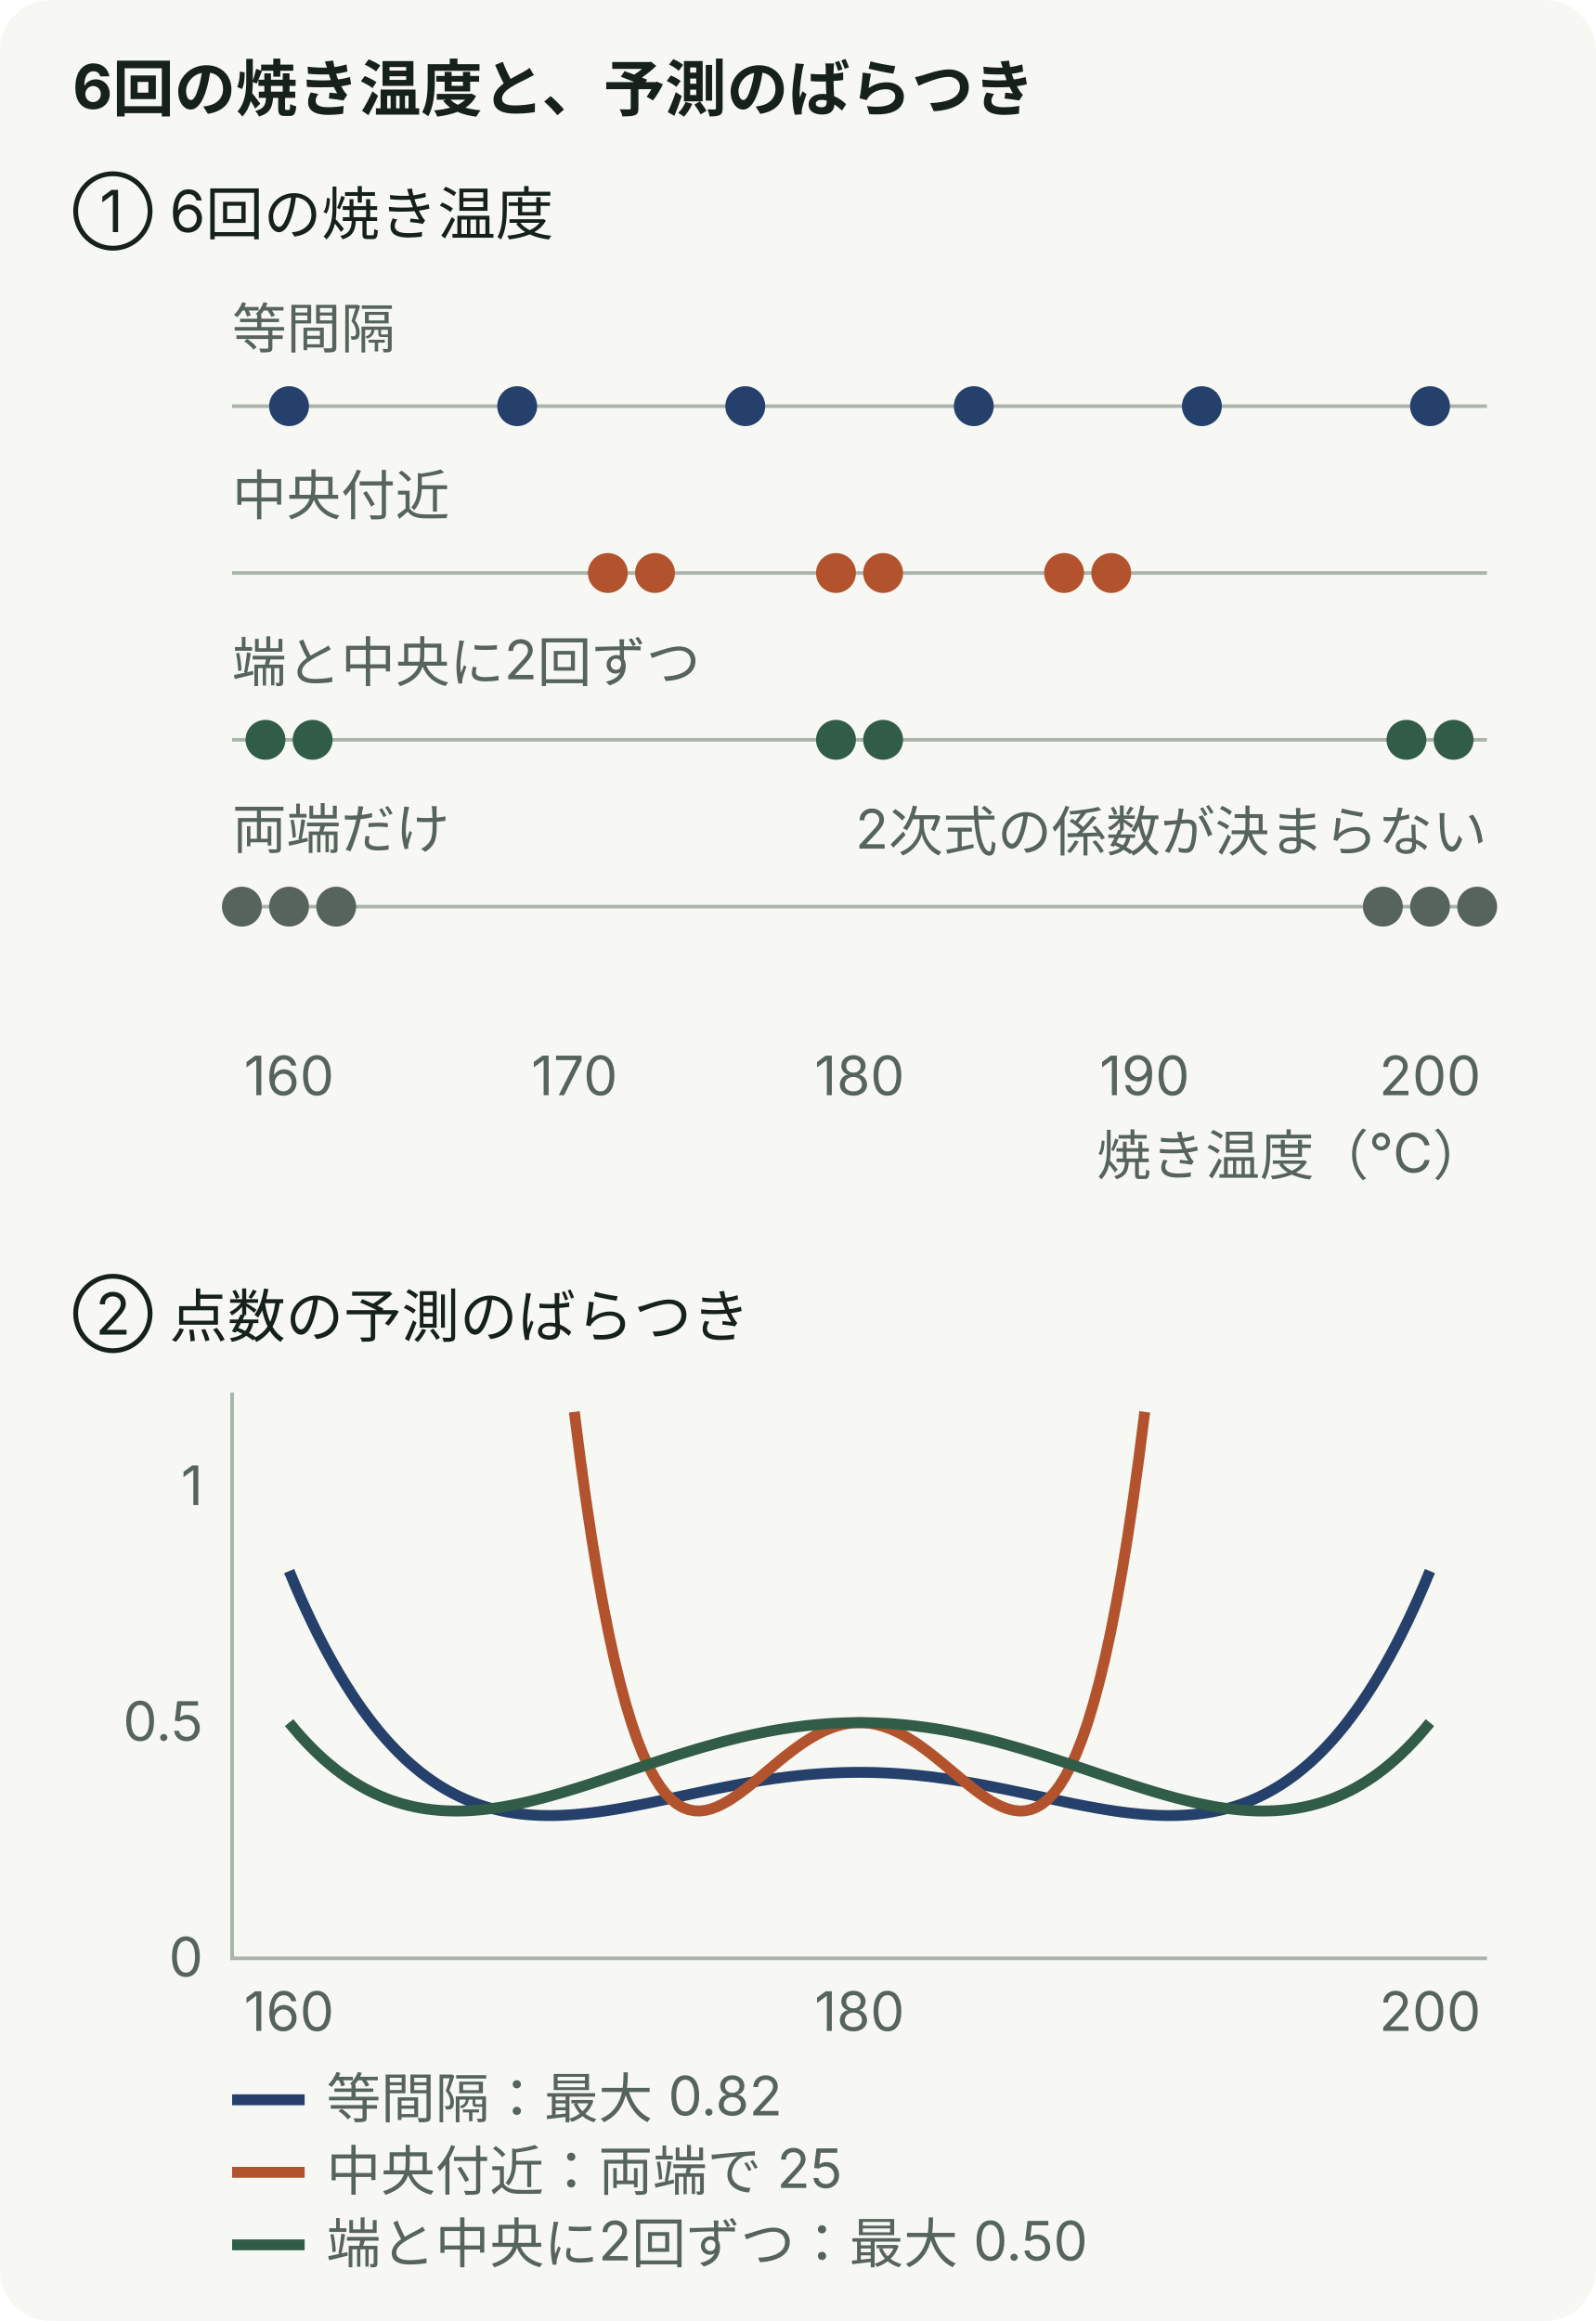
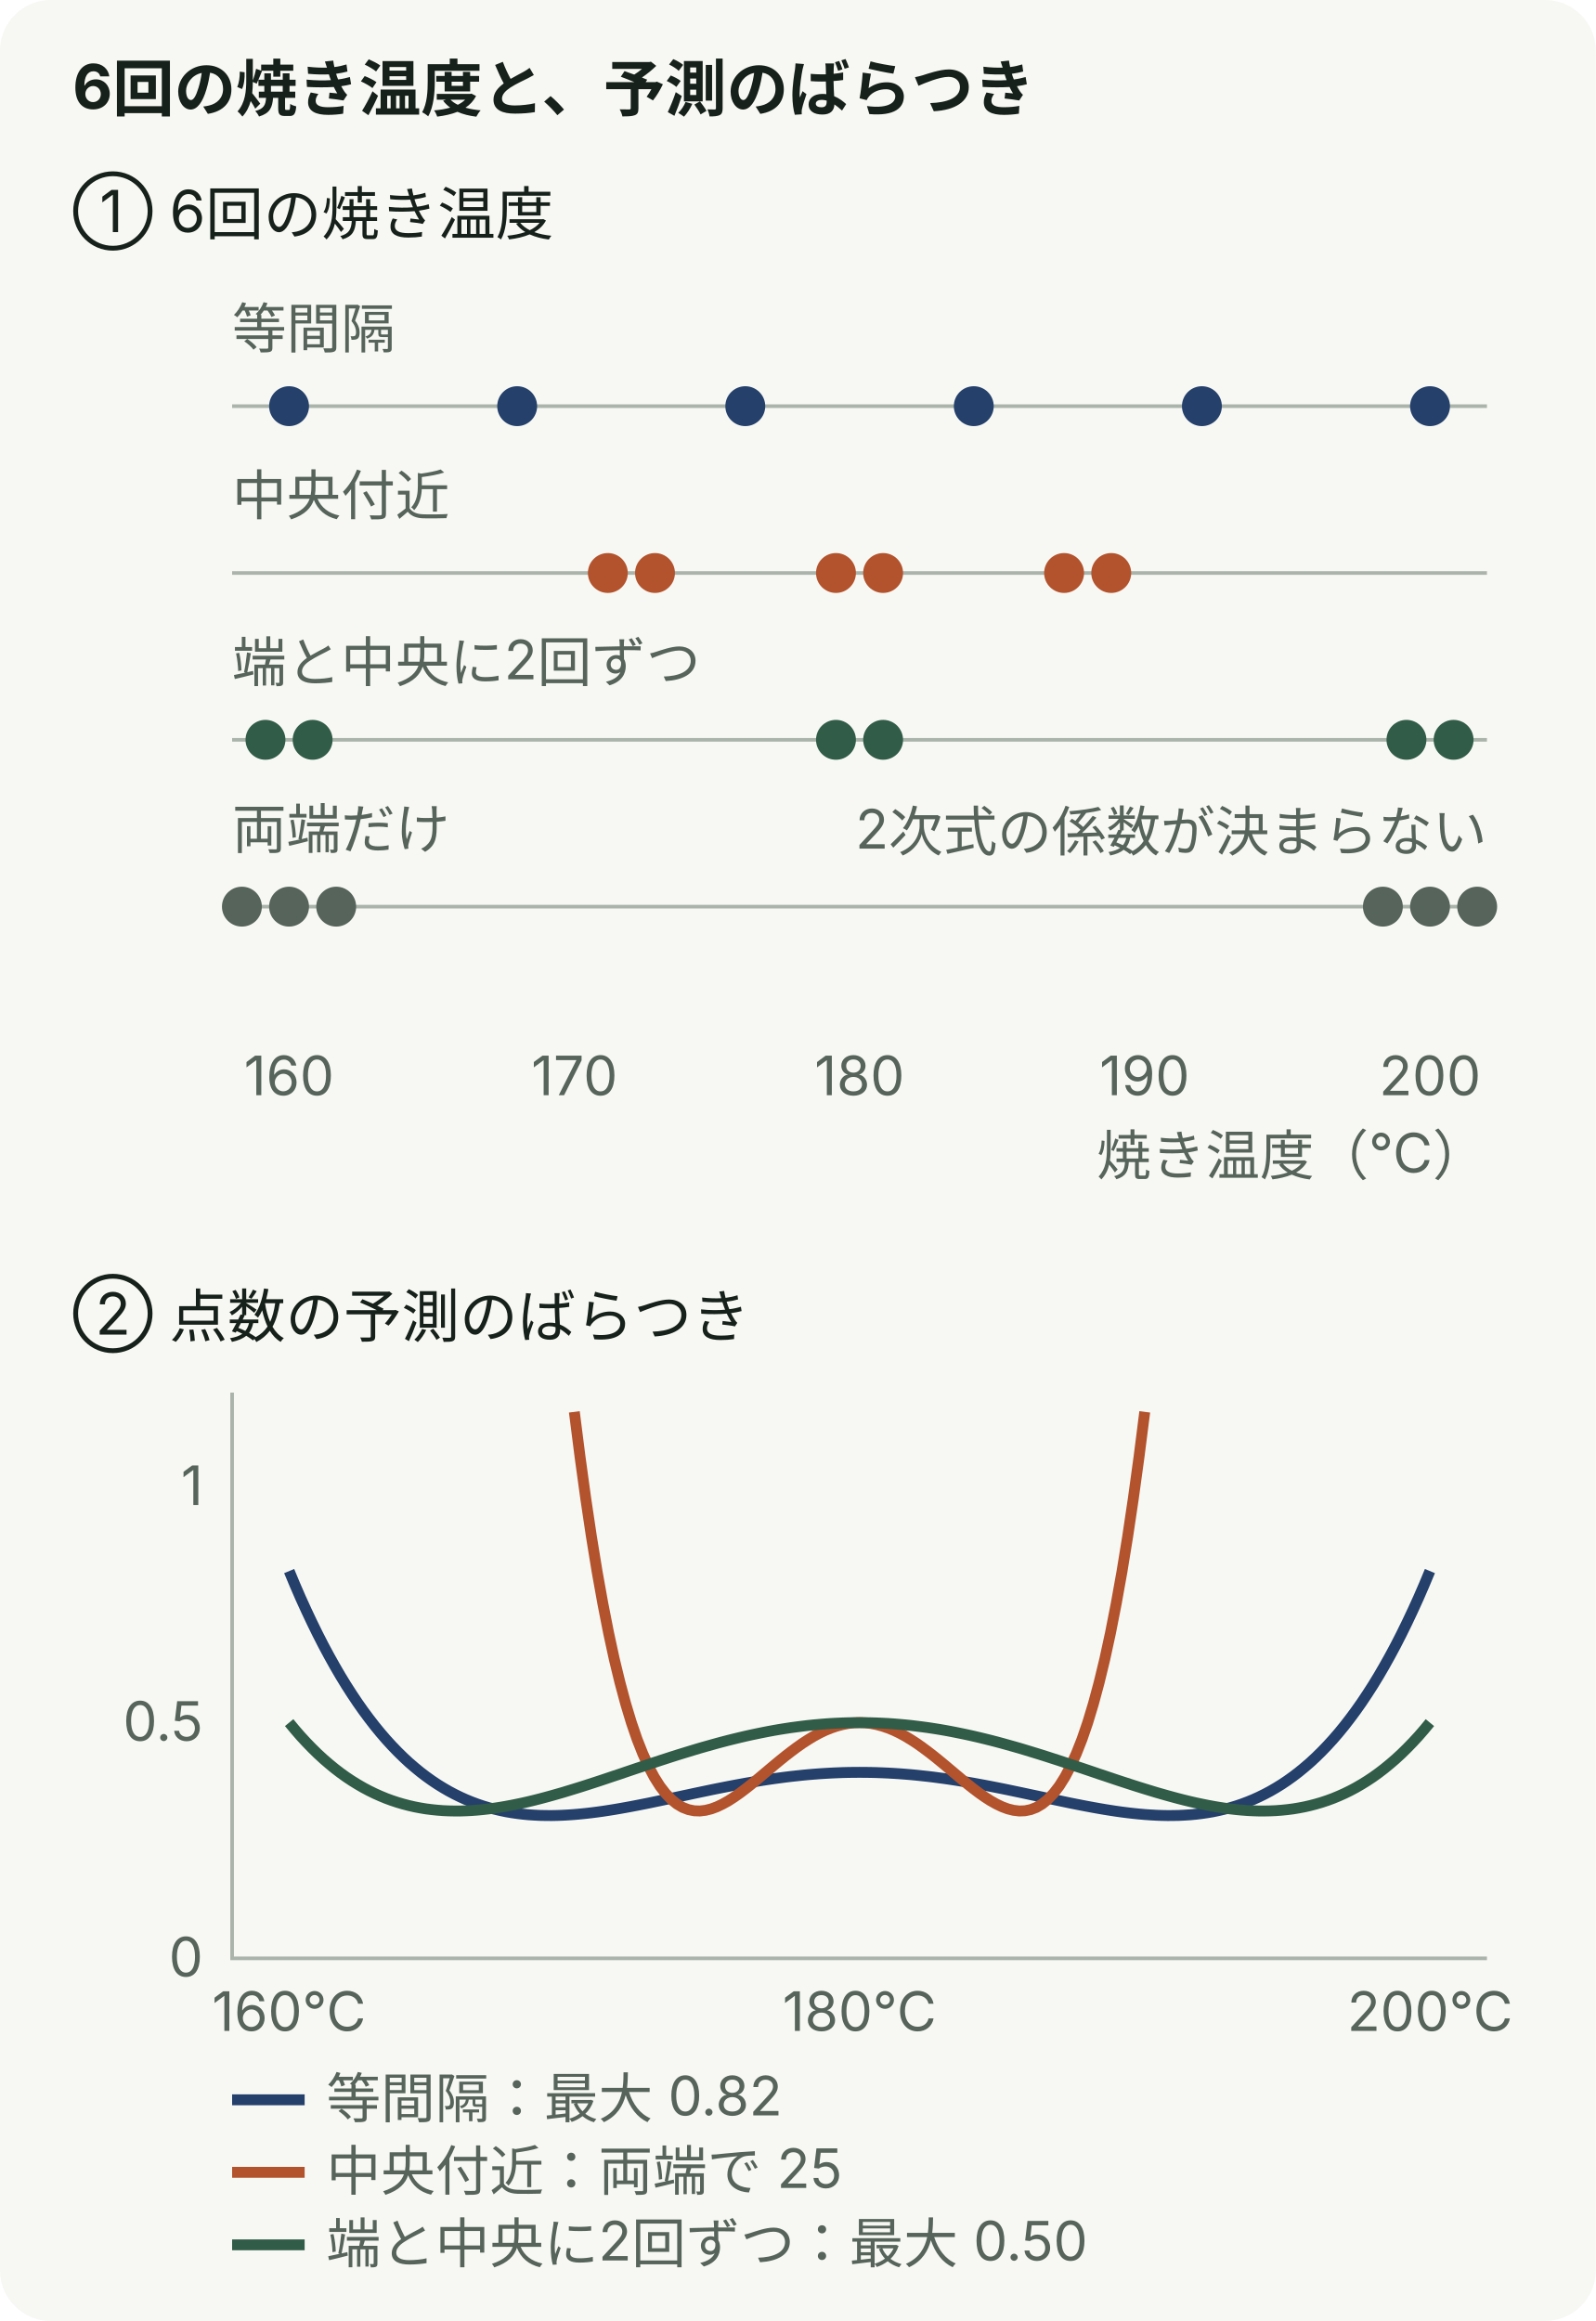
<svg xmlns="http://www.w3.org/2000/svg" width="440" height="640" viewBox="0 0 440 640" role="img" aria-labelledby="figure-title figure-description">
  <style>text{font-family:system-ui,-apple-system,'Segoe UI',sans-serif;font-size:16px;fill:#17211b}.title{font-size:17px;font-weight:700}.tick{font-size:15px;fill:#56645b}.note{fill:#315c48}</style>
  <rect width="440" height="640" rx="14" fill="#f7f8f3" />
  <text x="20" y="30" class="title">6回の焼き温度と、予測のばらつき</text>
  <text x="20.0" y="64.0">① 6回の焼き温度</text>
  <path d="M64 112.0H410" stroke="#aab4ab" />
  <text x="64.0" y="96.0" class="tick">等間隔</text>
  <circle cx="79.7" cy="112.0" r="5.5" fill="#24406b" />
  <circle cx="142.6" cy="112.0" r="5.5" fill="#24406b" />
  <circle cx="205.5" cy="112.0" r="5.5" fill="#24406b" />
  <circle cx="268.5" cy="112.0" r="5.5" fill="#24406b" />
  <circle cx="331.4" cy="112.0" r="5.5" fill="#24406b" />
  <circle cx="394.3" cy="112.0" r="5.5" fill="#24406b" />
  <path d="M64 158.0H410" stroke="#aab4ab" />
  <text x="64.0" y="142.0" class="tick">中央付近</text>
  <circle cx="167.6" cy="158.0" r="5.5" fill="#b3532d" />
  <circle cx="180.6" cy="158.0" r="5.5" fill="#b3532d" />
  <circle cx="230.5" cy="158.0" r="5.5" fill="#b3532d" />
  <circle cx="243.5" cy="158.0" r="5.5" fill="#b3532d" />
  <circle cx="293.4" cy="158.0" r="5.5" fill="#b3532d" />
  <circle cx="306.4" cy="158.0" r="5.5" fill="#b3532d" />
  <path d="M64 204.0H410" stroke="#aab4ab" />
  <text x="64.0" y="188.0" class="tick">端と中央に2回ずつ</text>
  <circle cx="73.2" cy="204.0" r="5.5" fill="#315c48" />
  <circle cx="86.2" cy="204.0" r="5.5" fill="#315c48" />
  <circle cx="230.5" cy="204.0" r="5.5" fill="#315c48" />
  <circle cx="243.5" cy="204.0" r="5.5" fill="#315c48" />
  <circle cx="387.8" cy="204.0" r="5.5" fill="#315c48" />
  <circle cx="400.8" cy="204.0" r="5.5" fill="#315c48" />
  <path d="M64 250.0H410" stroke="#aab4ab" />
  <text x="64.0" y="234.0" class="tick">両端だけ</text>
  <circle cx="66.7" cy="250.0" r="5.5" fill="#56645b" />
  <circle cx="79.7" cy="250.0" r="5.5" fill="#56645b" />
  <circle cx="92.7" cy="250.0" r="5.5" fill="#56645b" />
  <circle cx="381.3" cy="250.0" r="5.5" fill="#56645b" />
  <circle cx="394.3" cy="250.0" r="5.5" fill="#56645b" />
  <circle cx="407.3" cy="250.0" r="5.5" fill="#56645b" />
  <text x="410.0" y="234.0" class="tick" text-anchor="end">2次式の係数が決まらない</text>
  <text x="79.7" y="302.0" class="tick" text-anchor="middle">160</text>
  <text x="158.4" y="302.0" class="tick" text-anchor="middle">170</text>
  <text x="237.0" y="302.0" class="tick" text-anchor="middle">180</text>
  <text x="315.6" y="302.0" class="tick" text-anchor="middle">190</text>
  <text x="394.3" y="302.0" class="tick" text-anchor="middle">200</text>
  <text x="410.0" y="324.0" class="tick" text-anchor="end">焼き温度（℃）</text>
  <text x="20.0" y="368.0">② 点数の予測のばらつき</text>
  <path d="M64 384V540H410" fill="none" stroke="#aab4ab" />
  <text x="56.0" y="545.0" class="tick" text-anchor="end">0</text>
  <text x="56.0" y="480.0" class="tick" text-anchor="end">0.5</text>
  <text x="56.0" y="415.0" class="tick" text-anchor="end">1</text>
  <polyline points="79.73,433.21 81.30,436.97 82.87,440.59 84.45,444.06 86.02,447.39 87.59,450.59 89.16,453.66 90.74,456.61 92.31,459.42 93.88,462.12 95.45,464.69 97.03,467.15 98.60,469.50 100.17,471.73 101.75,473.86 103.32,475.89 104.89,477.81 106.46,479.63 108.04,481.36 109.61,482.99 111.18,484.53 112.75,485.99 114.33,487.35 115.90,488.64 117.47,489.84 119.05,490.97 120.62,492.02 122.19,492.99 123.76,493.90 125.34,494.74 126.91,495.51 128.48,496.22 130.05,496.86 131.63,497.45 133.20,497.98 134.77,498.45 136.35,498.87 137.92,499.24 139.49,499.57 141.06,499.84 142.64,500.07 144.21,500.26 145.78,500.41 147.35,500.51 148.93,500.59 150.50,500.62 152.07,500.63 153.65,500.60 155.22,500.54 156.79,500.45 158.36,500.34 159.94,500.20 161.51,500.04 163.08,499.86 164.65,499.66 166.23,499.44 167.80,499.20 169.37,498.95 170.95,498.68 172.52,498.40 174.09,498.11 175.66,497.81 177.24,497.50 178.81,497.19 180.38,496.86 181.95,496.53 183.53,496.20 185.10,495.87 186.67,495.53 188.25,495.19 189.82,494.86 191.39,494.52 192.96,494.19 194.54,493.86 196.11,493.53 197.68,493.21 199.25,492.90 200.83,492.59 202.40,492.29 203.97,492.00 205.55,491.71 207.12,491.44 208.69,491.18 210.26,490.92 211.84,490.68 213.41,490.45 214.98,490.24 216.55,490.03 218.13,489.84 219.70,489.67 221.27,489.50 222.85,489.35 224.42,489.22 225.99,489.10 227.56,489.00 229.14,488.91 230.71,488.84 232.28,488.78 233.85,488.74 235.43,488.72 237.00,488.71 238.57,488.72 240.15,488.74 241.72,488.78 243.29,488.84 244.86,488.91 246.44,489.00 248.01,489.10 249.58,489.22 251.15,489.35 252.73,489.50 254.30,489.67 255.87,489.84 257.45,490.03 259.02,490.24 260.59,490.45 262.16,490.68 263.74,490.92 265.31,491.18 266.88,491.44 268.45,491.71 270.03,492.00 271.60,492.29 273.17,492.59 274.75,492.90 276.32,493.21 277.89,493.53 279.46,493.86 281.04,494.19 282.61,494.52 284.18,494.86 285.75,495.19 287.33,495.53 288.90,495.87 290.47,496.20 292.05,496.53 293.62,496.86 295.19,497.19 296.76,497.50 298.34,497.81 299.91,498.11 301.48,498.40 303.05,498.68 304.63,498.95 306.20,499.20 307.77,499.44 309.35,499.66 310.92,499.86 312.49,500.04 314.06,500.20 315.64,500.34 317.21,500.45 318.78,500.54 320.35,500.60 321.93,500.63 323.50,500.62 325.07,500.59 326.65,500.51 328.22,500.41 329.79,500.26 331.36,500.07 332.94,499.84 334.51,499.57 336.08,499.24 337.65,498.87 339.23,498.45 340.80,497.98 342.37,497.45 343.95,496.86 345.52,496.22 347.09,495.51 348.66,494.74 350.24,493.90 351.81,492.99 353.38,492.02 354.95,490.97 356.53,489.84 358.10,488.64 359.67,487.35 361.25,485.99 362.82,484.53 364.39,482.99 365.96,481.36 367.54,479.63 369.11,477.81 370.68,475.89 372.25,473.86 373.83,471.73 375.40,469.50 376.97,467.15 378.55,464.69 380.12,462.12 381.69,459.42 383.26,456.61 384.84,453.66 386.41,450.59 387.98,447.39 389.55,444.06 391.13,440.59 392.70,436.97 394.27,433.21" fill="none" stroke="#24406b" stroke-width="3" stroke-linejoin="round" />
  <polyline points="158.36,389.31 159.94,401.75 161.51,413.22 163.08,423.76 164.65,433.42 166.23,442.22 167.80,450.23 169.37,457.47 170.95,463.98 172.52,469.81 174.09,475.00 175.66,479.58 177.24,483.58 178.81,487.04 180.38,490.01 181.95,492.50 183.53,494.55 185.10,496.19 186.67,497.46 188.25,498.39 189.82,498.99 191.39,499.31 192.96,499.37 194.54,499.18 196.11,498.79 197.68,498.21 199.25,497.46 200.83,496.58 202.40,495.57 203.97,494.47 205.55,493.28 207.12,492.04 208.69,490.75 210.26,489.43 211.84,488.10 213.41,486.78 214.98,485.48 216.55,484.21 218.13,482.99 219.70,481.82 221.27,480.71 222.85,479.69 224.42,478.74 225.99,477.89 227.56,477.14 229.14,476.50 230.71,475.97 232.28,475.55 233.85,475.24 235.43,475.06 237.00,475.00 238.57,475.06 240.15,475.24 241.72,475.55 243.29,475.97 244.86,476.50 246.44,477.14 248.01,477.89 249.58,478.74 251.15,479.69 252.73,480.71 254.30,481.82 255.87,482.99 257.45,484.21 259.02,485.48 260.59,486.78 262.16,488.10 263.74,489.43 265.31,490.75 266.88,492.04 268.45,493.28 270.03,494.47 271.60,495.57 273.17,496.58 274.75,497.46 276.32,498.21 277.89,498.79 279.46,499.18 281.04,499.37 282.61,499.31 284.18,498.99 285.75,498.39 287.33,497.46 288.90,496.19 290.47,494.55 292.05,492.50 293.62,490.01 295.19,487.04 296.76,483.58 298.34,479.58 299.91,475.00 301.48,469.81 303.05,463.98 304.63,457.47 306.20,450.23 307.77,442.22 309.35,433.42 310.92,423.76 312.49,413.22 314.06,401.75 315.64,389.31" fill="none" stroke="#b3532d" stroke-width="3" stroke-linejoin="round" />
  <polyline points="79.73,475.00 81.30,476.90 82.87,478.71 84.45,480.42 86.02,482.04 87.59,483.58 89.16,485.03 90.74,486.39 92.31,487.68 93.88,488.88 95.45,490.01 97.03,491.06 98.60,492.03 100.17,492.94 101.75,493.78 103.32,494.55 104.89,495.25 106.46,495.90 108.04,496.48 109.61,497.00 111.18,497.46 112.75,497.87 114.33,498.23 115.90,498.53 117.47,498.79 119.05,498.99 120.62,499.15 122.19,499.27 123.76,499.34 125.34,499.37 126.91,499.37 128.48,499.32 130.05,499.24 131.63,499.12 133.20,498.97 134.77,498.79 136.35,498.58 137.92,498.34 139.49,498.07 141.06,497.78 142.64,497.46 144.21,497.13 145.78,496.77 147.35,496.39 148.93,495.99 150.50,495.57 152.07,495.14 153.65,494.69 155.22,494.24 156.79,493.76 158.36,493.28 159.94,492.79 161.51,492.29 163.08,491.78 164.65,491.27 166.23,490.75 167.80,490.22 169.37,489.69 170.95,489.17 172.52,488.63 174.09,488.10 175.66,487.57 177.24,487.05 178.81,486.52 180.38,486.00 181.95,485.48 183.53,484.97 185.10,484.46 186.67,483.96 188.25,483.47 189.82,482.99 191.39,482.51 192.96,482.04 194.54,481.59 196.11,481.15 197.68,480.71 199.25,480.29 200.83,479.88 202.40,479.49 203.97,479.11 205.55,478.74 207.12,478.39 208.69,478.06 210.26,477.74 211.84,477.43 213.41,477.14 214.98,476.87 216.55,476.62 218.13,476.38 219.70,476.17 221.27,475.97 222.85,475.78 224.42,475.62 225.99,475.48 227.56,475.35 229.14,475.24 230.71,475.16 232.28,475.09 233.85,475.04 235.43,475.01 237.00,475.00 238.57,475.01 240.15,475.04 241.72,475.09 243.29,475.16 244.86,475.24 246.44,475.35 248.01,475.48 249.58,475.62 251.15,475.78 252.73,475.97 254.30,476.17 255.87,476.38 257.45,476.62 259.02,476.87 260.59,477.14 262.16,477.43 263.74,477.74 265.31,478.06 266.88,478.39 268.45,478.74 270.03,479.11 271.60,479.49 273.17,479.88 274.75,480.29 276.32,480.71 277.89,481.15 279.46,481.59 281.04,482.04 282.61,482.51 284.18,482.99 285.75,483.47 287.33,483.96 288.90,484.46 290.47,484.97 292.05,485.48 293.62,486.00 295.19,486.52 296.76,487.05 298.34,487.57 299.91,488.10 301.48,488.63 303.05,489.17 304.63,489.69 306.20,490.22 307.77,490.75 309.35,491.27 310.92,491.78 312.49,492.29 314.06,492.79 315.64,493.28 317.21,493.76 318.78,494.24 320.35,494.69 321.93,495.14 323.50,495.57 325.07,495.99 326.65,496.39 328.22,496.77 329.79,497.13 331.36,497.46 332.94,497.78 334.51,498.07 336.08,498.34 337.65,498.58 339.23,498.79 340.80,498.97 342.37,499.12 343.95,499.24 345.52,499.32 347.09,499.37 348.66,499.37 350.24,499.34 351.81,499.27 353.38,499.15 354.95,498.99 356.53,498.79 358.10,498.53 359.67,498.23 361.25,497.87 362.82,497.46 364.39,497.00 365.96,496.48 367.54,495.90 369.11,495.25 370.68,494.55 372.25,493.78 373.83,492.94 375.40,492.03 376.97,491.06 378.55,490.01 380.12,488.88 381.69,487.68 383.26,486.39 384.84,485.03 386.41,483.58 387.98,482.04 389.55,480.42 391.13,478.71 392.70,476.90 394.27,475.00" fill="none" stroke="#315c48" stroke-width="3" stroke-linejoin="round" />
-   <text x="79.7" y="560.0" class="tick" text-anchor="middle">160</text>
-   <text x="237.0" y="560.0" class="tick" text-anchor="middle">180</text>
-   <text x="394.3" y="560.0" class="tick" text-anchor="middle">200</text>
+   <text x="79.7" y="560.0" class="tick" text-anchor="middle">160℃</text>
+   <text x="237.0" y="560.0" class="tick" text-anchor="middle">180℃</text>
+   <text x="394.3" y="560.0" class="tick" text-anchor="middle">200℃</text>
  <polyline points="64.00,579.00 84.00,579.00" fill="none" stroke="#24406b" stroke-width="3" stroke-linejoin="round" />
  <text x="90.0" y="584.0" class="tick">等間隔：最大 0.82</text>
  <polyline points="64.00,599.00 84.00,599.00" fill="none" stroke="#b3532d" stroke-width="3" stroke-linejoin="round" />
  <text x="90.0" y="604.0" class="tick">中央付近：両端で 25</text>
  <polyline points="64.00,619.00 84.00,619.00" fill="none" stroke="#315c48" stroke-width="3" stroke-linejoin="round" />
  <text x="90.0" y="624.0" class="tick">端と中央に2回ずつ：最大 0.50</text>
</svg>
